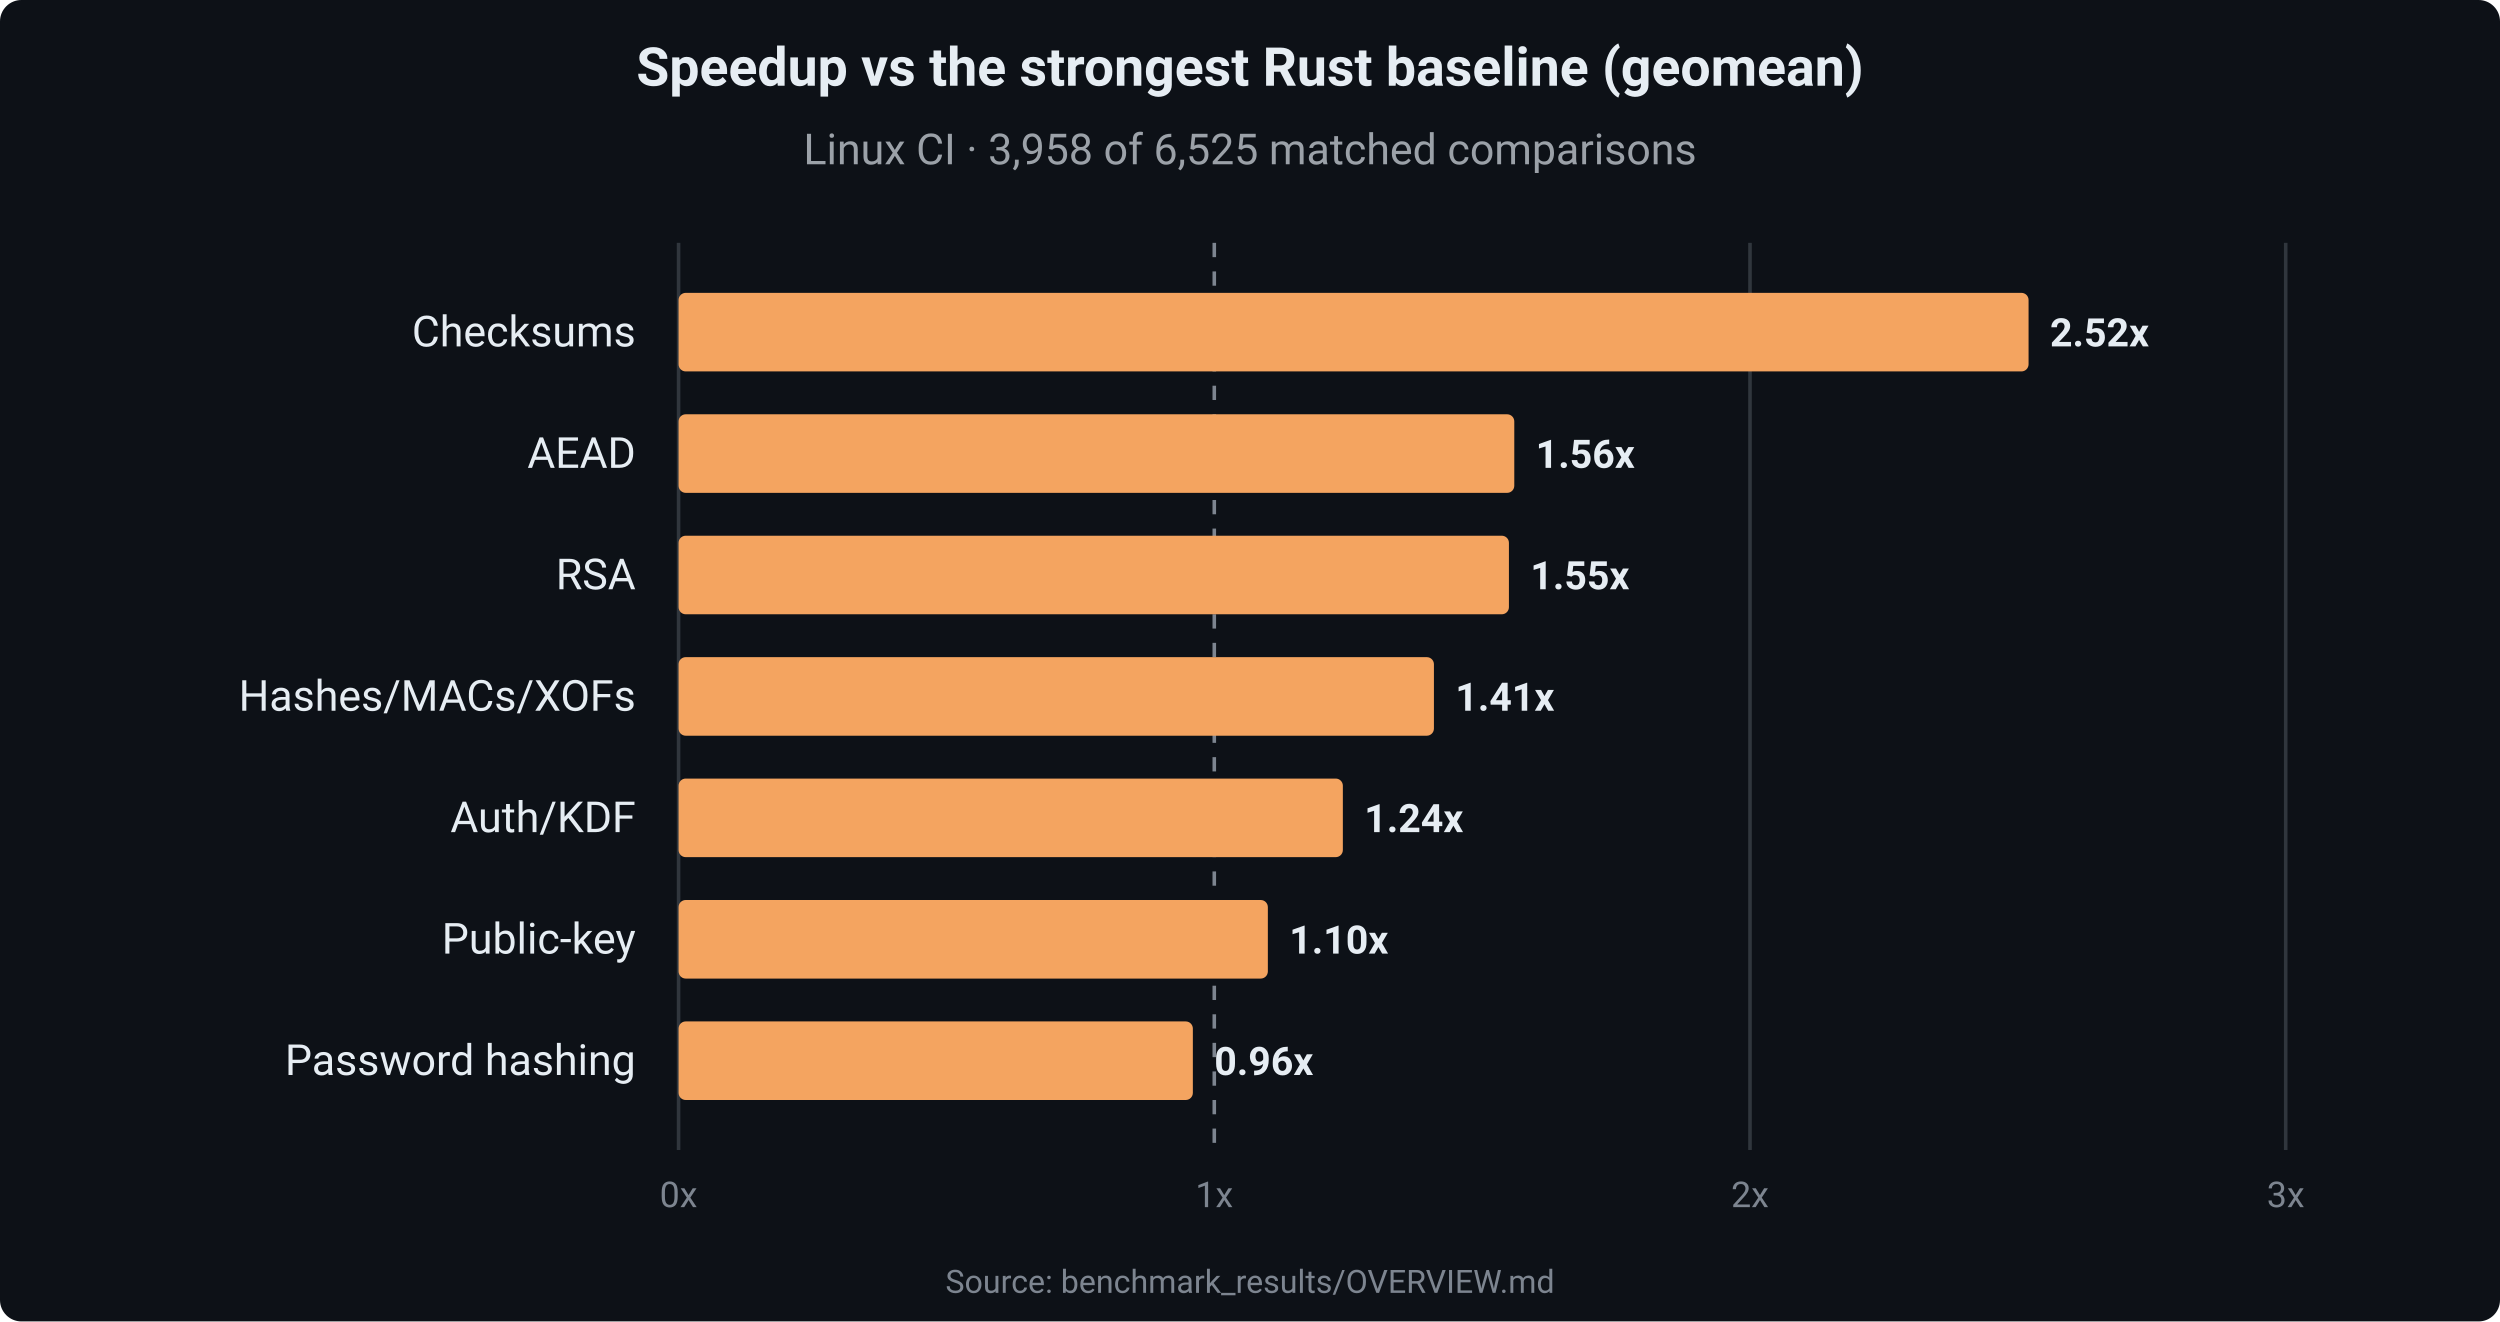
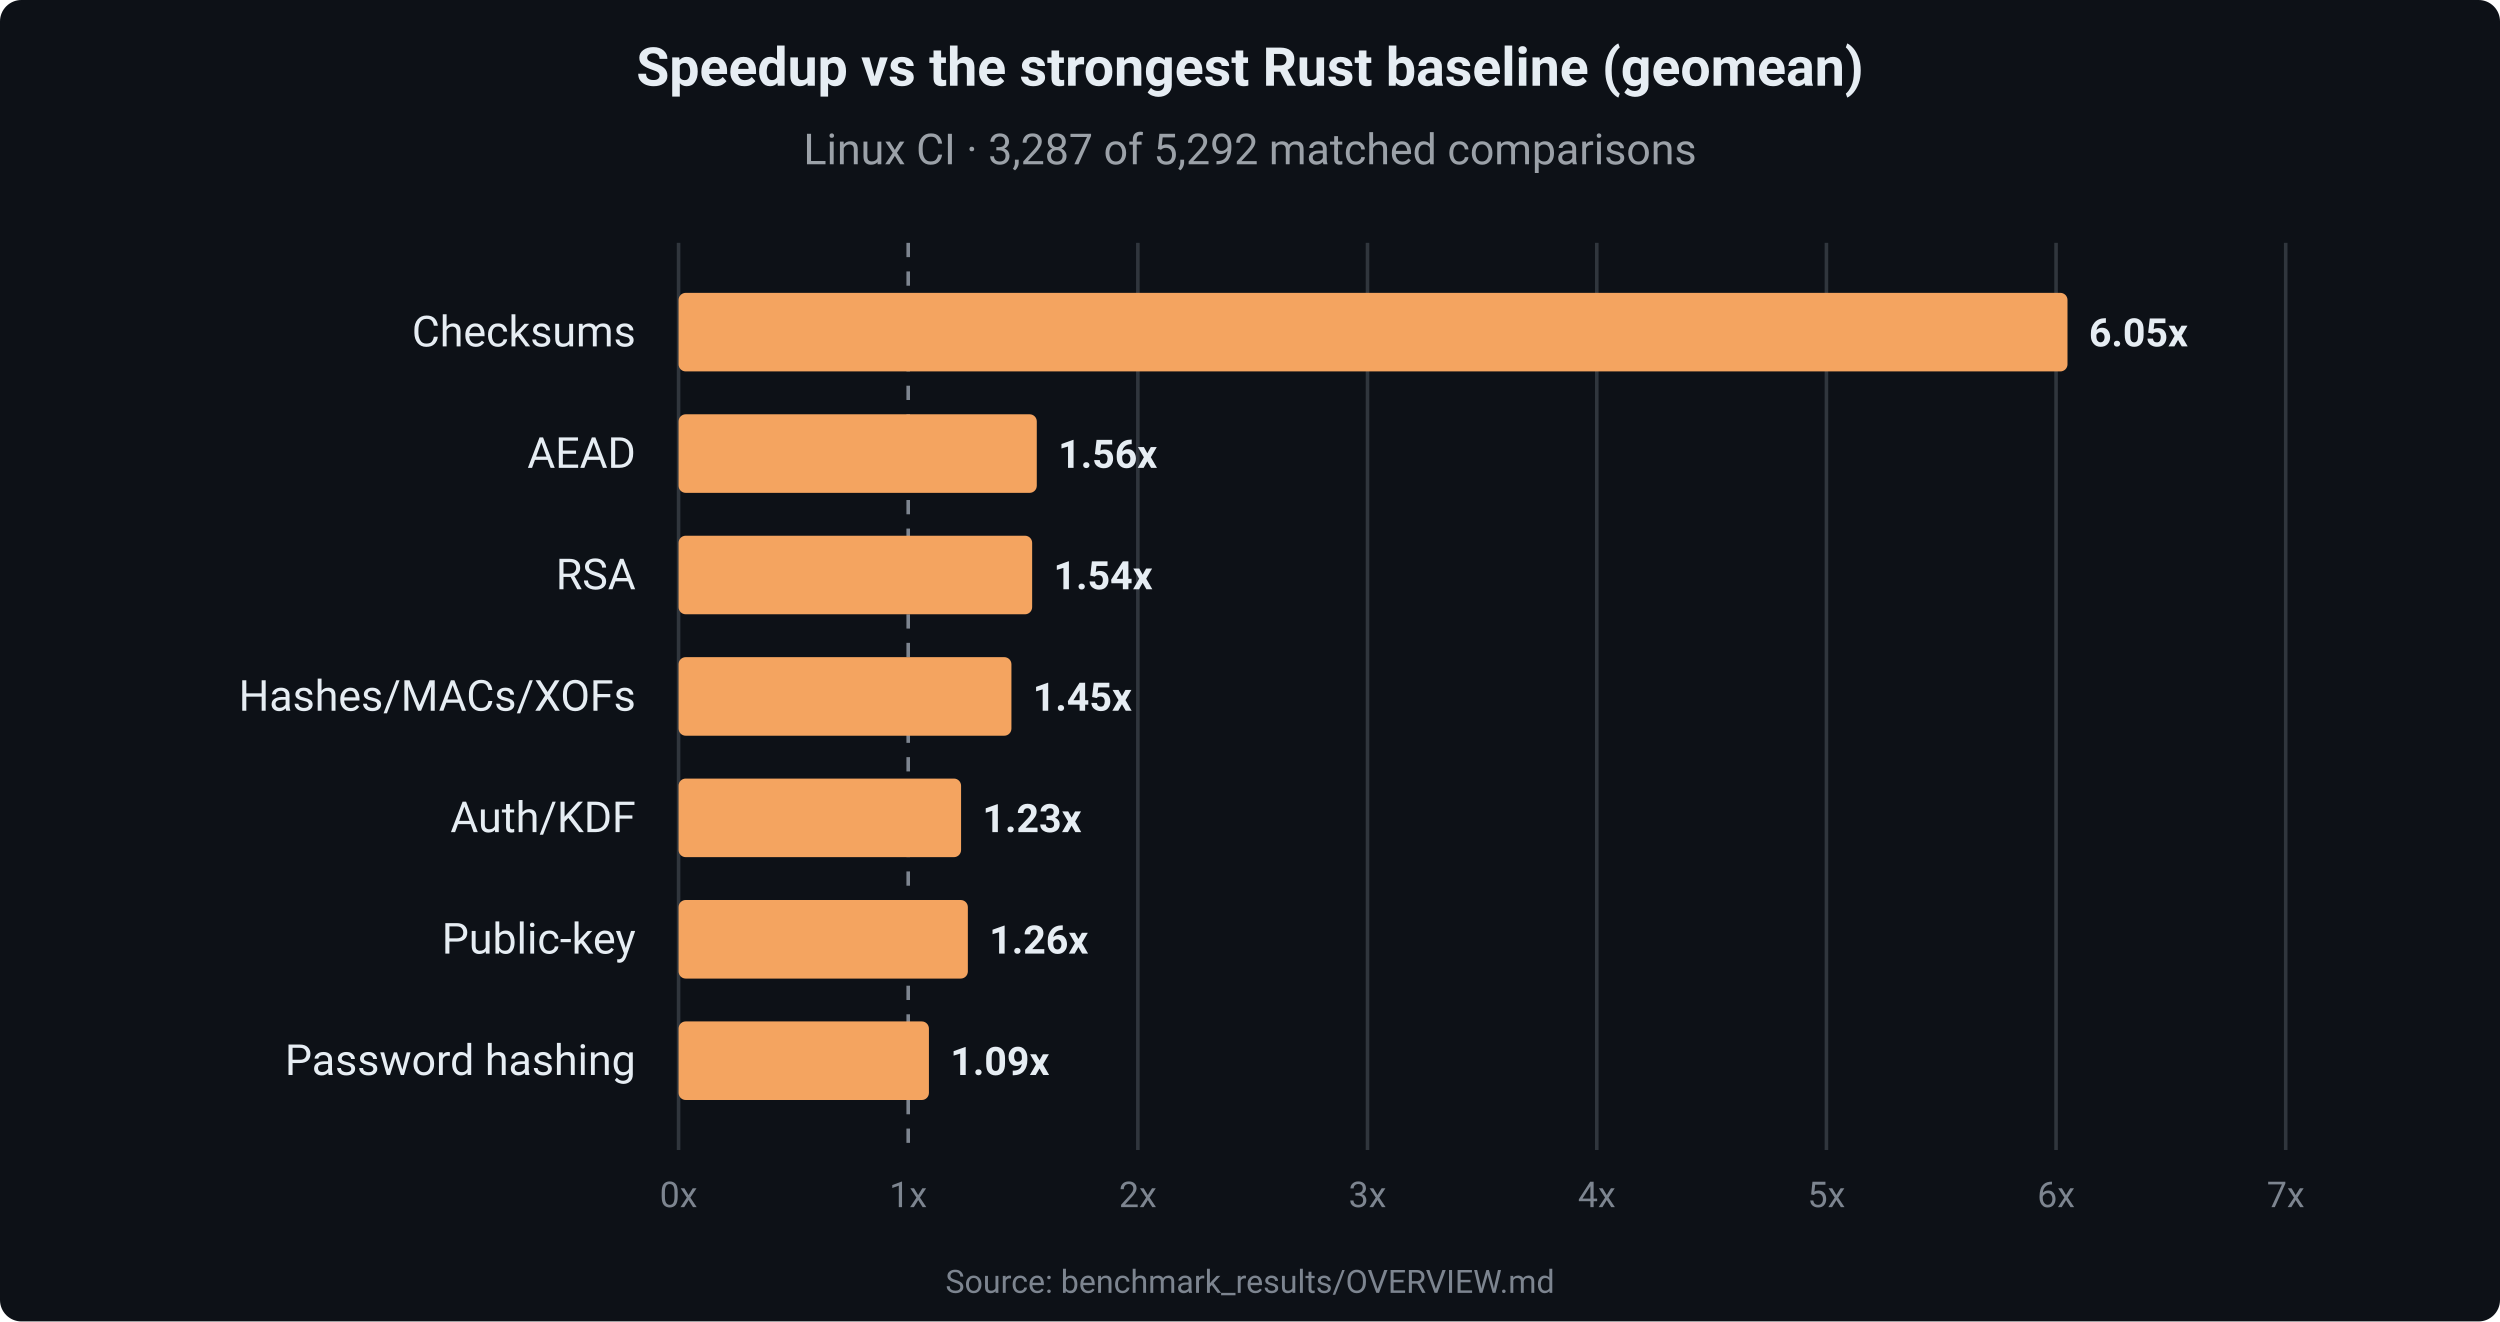
<svg xmlns="http://www.w3.org/2000/svg" viewBox="0 0 700 370">
  <style>text { font-family: -apple-system, BlinkMacSystemFont, 'Segoe UI', Roboto, sans-serif; }</style>
  <rect x="0" y="0" width="700" height="370" fill="#0d1117" rx="6" />
  <text x="350" y="24" text-anchor="middle" font-size="15" font-weight="600" fill="#e6edf3">Speedup vs the strongest Rust baseline (geomean)</text>
-   <text x="350" y="46" text-anchor="middle" font-size="12" fill="#9ba1a8">Linux CI · 3,958 of 6,525 matched comparisons</text>
+   <text x="350" y="46" text-anchor="middle" font-size="12" fill="#9ba1a8">Linux CI · 3,287 of 5,292 matched comparisons</text>
  <line x1="190.0" y1="68.0" x2="190.0" y2="322.0" stroke="#30363d" stroke-width="1" />
  <text x="190.0" y="338" text-anchor="middle" font-size="10" fill="#7d8590">0x</text>
-   <line x1="340.0" y1="68.0" x2="340.0" y2="322.0" stroke="#7d8590" stroke-width="1" stroke-dasharray="4,4" />
-   <text x="340.0" y="338" text-anchor="middle" font-size="10" fill="#7d8590">1x</text>
-   <line x1="490.0" y1="68.0" x2="490.0" y2="322.0" stroke="#30363d" stroke-width="1" />
-   <text x="490.0" y="338" text-anchor="middle" font-size="10" fill="#7d8590">2x</text>
+   <line x1="254.3" y1="68.0" x2="254.3" y2="322.0" stroke="#7d8590" stroke-width="1" stroke-dasharray="4,4" />
+   <text x="254.3" y="338" text-anchor="middle" font-size="10" fill="#7d8590">1x</text>
+   <line x1="318.6" y1="68.0" x2="318.6" y2="322.0" stroke="#30363d" stroke-width="1" />
+   <text x="318.6" y="338" text-anchor="middle" font-size="10" fill="#7d8590">2x</text>
+   <line x1="382.9" y1="68.0" x2="382.9" y2="322.0" stroke="#30363d" stroke-width="1" />
+   <text x="382.9" y="338" text-anchor="middle" font-size="10" fill="#7d8590">3x</text>
+   <line x1="447.1" y1="68.0" x2="447.1" y2="322.0" stroke="#30363d" stroke-width="1" />
+   <text x="447.1" y="338" text-anchor="middle" font-size="10" fill="#7d8590">4x</text>
+   <line x1="511.4" y1="68.0" x2="511.4" y2="322.0" stroke="#30363d" stroke-width="1" />
+   <text x="511.4" y="338" text-anchor="middle" font-size="10" fill="#7d8590">5x</text>
+   <line x1="575.7" y1="68.0" x2="575.7" y2="322.0" stroke="#30363d" stroke-width="1" />
+   <text x="575.7" y="338" text-anchor="middle" font-size="10" fill="#7d8590">6x</text>
  <line x1="640.0" y1="68.0" x2="640.0" y2="322.0" stroke="#30363d" stroke-width="1" />
-   <text x="640.0" y="338" text-anchor="middle" font-size="10" fill="#7d8590">3x</text>
+   <text x="640.0" y="338" text-anchor="middle" font-size="10" fill="#7d8590">7x</text>
  <text x="178.0" y="97.0" text-anchor="end" font-size="12" fill="#e6edf3">Checksums</text>
-   <rect x="190.0" y="82.0" width="378.0" height="22.0" fill="#f4a460" rx="2" />
-   <text x="574.0" y="97.0" font-size="11" font-weight="600" fill="#e6edf3">2.52x</text>
+   <rect x="190.0" y="82.0" width="388.9" height="22.0" fill="#f4a460" rx="2" />
+   <text x="584.9" y="97.0" font-size="11" font-weight="600" fill="#e6edf3">6.05x</text>
  <text x="178.0" y="131.0" text-anchor="end" font-size="12" fill="#e6edf3">AEAD</text>
-   <rect x="190.0" y="116.0" width="234.0" height="22.0" fill="#f4a460" rx="2" />
-   <text x="430.0" y="131.0" font-size="11" font-weight="600" fill="#e6edf3">1.56x</text>
+   <rect x="190.0" y="116.0" width="100.3" height="22.0" fill="#f4a460" rx="2" />
+   <text x="296.3" y="131.0" font-size="11" font-weight="600" fill="#e6edf3">1.56x</text>
  <text x="178.0" y="165.0" text-anchor="end" font-size="12" fill="#e6edf3">RSA</text>
-   <rect x="190.0" y="150.0" width="232.5" height="22.0" fill="#f4a460" rx="2" />
-   <text x="428.5" y="165.0" font-size="11" font-weight="600" fill="#e6edf3">1.55x</text>
+   <rect x="190.0" y="150.0" width="99.0" height="22.0" fill="#f4a460" rx="2" />
+   <text x="295.0" y="165.0" font-size="11" font-weight="600" fill="#e6edf3">1.54x</text>
  <text x="178.0" y="199.0" text-anchor="end" font-size="12" fill="#e6edf3">Hashes/MACs/XOFs</text>
-   <rect x="190.0" y="184.0" width="211.5" height="22.0" fill="#f4a460" rx="2" />
-   <text x="407.5" y="199.0" font-size="11" font-weight="600" fill="#e6edf3">1.41x</text>
+   <rect x="190.0" y="184.0" width="93.2" height="22.0" fill="#f4a460" rx="2" />
+   <text x="289.2" y="199.0" font-size="11" font-weight="600" fill="#e6edf3">1.45x</text>
  <text x="178.0" y="233.0" text-anchor="end" font-size="12" fill="#e6edf3">Auth/KDF</text>
-   <rect x="190.0" y="218.0" width="186.0" height="22.0" fill="#f4a460" rx="2" />
-   <text x="382.0" y="233.0" font-size="11" font-weight="600" fill="#e6edf3">1.24x</text>
+   <rect x="190.0" y="218.0" width="79.1" height="22.0" fill="#f4a460" rx="2" />
+   <text x="275.1" y="233.0" font-size="11" font-weight="600" fill="#e6edf3">1.23x</text>
  <text x="178.0" y="267.0" text-anchor="end" font-size="12" fill="#e6edf3">Public-key</text>
-   <rect x="190.0" y="252.0" width="165.0" height="22.0" fill="#f4a460" rx="2" />
-   <text x="361.0" y="267.0" font-size="11" font-weight="600" fill="#e6edf3">1.10x</text>
+   <rect x="190.0" y="252.0" width="81.0" height="22.0" fill="#f4a460" rx="2" />
+   <text x="277.0" y="267.0" font-size="11" font-weight="600" fill="#e6edf3">1.26x</text>
  <text x="178.0" y="301.0" text-anchor="end" font-size="12" fill="#e6edf3">Password hashing</text>
-   <rect x="190.0" y="286.0" width="144.0" height="22.0" fill="#f4a460" rx="2" />
-   <text x="340.0" y="301.0" font-size="11" font-weight="600" fill="#e6edf3">0.96x</text>
+   <rect x="190.0" y="286.0" width="70.1" height="22.0" fill="#f4a460" rx="2" />
+   <text x="266.1" y="301.0" font-size="11" font-weight="600" fill="#e6edf3">1.09x</text>
  <text x="350" y="362" text-anchor="middle" font-size="9" fill="#7d8590">Source: benchmark_results/OVERVIEW.md</text>
</svg>
